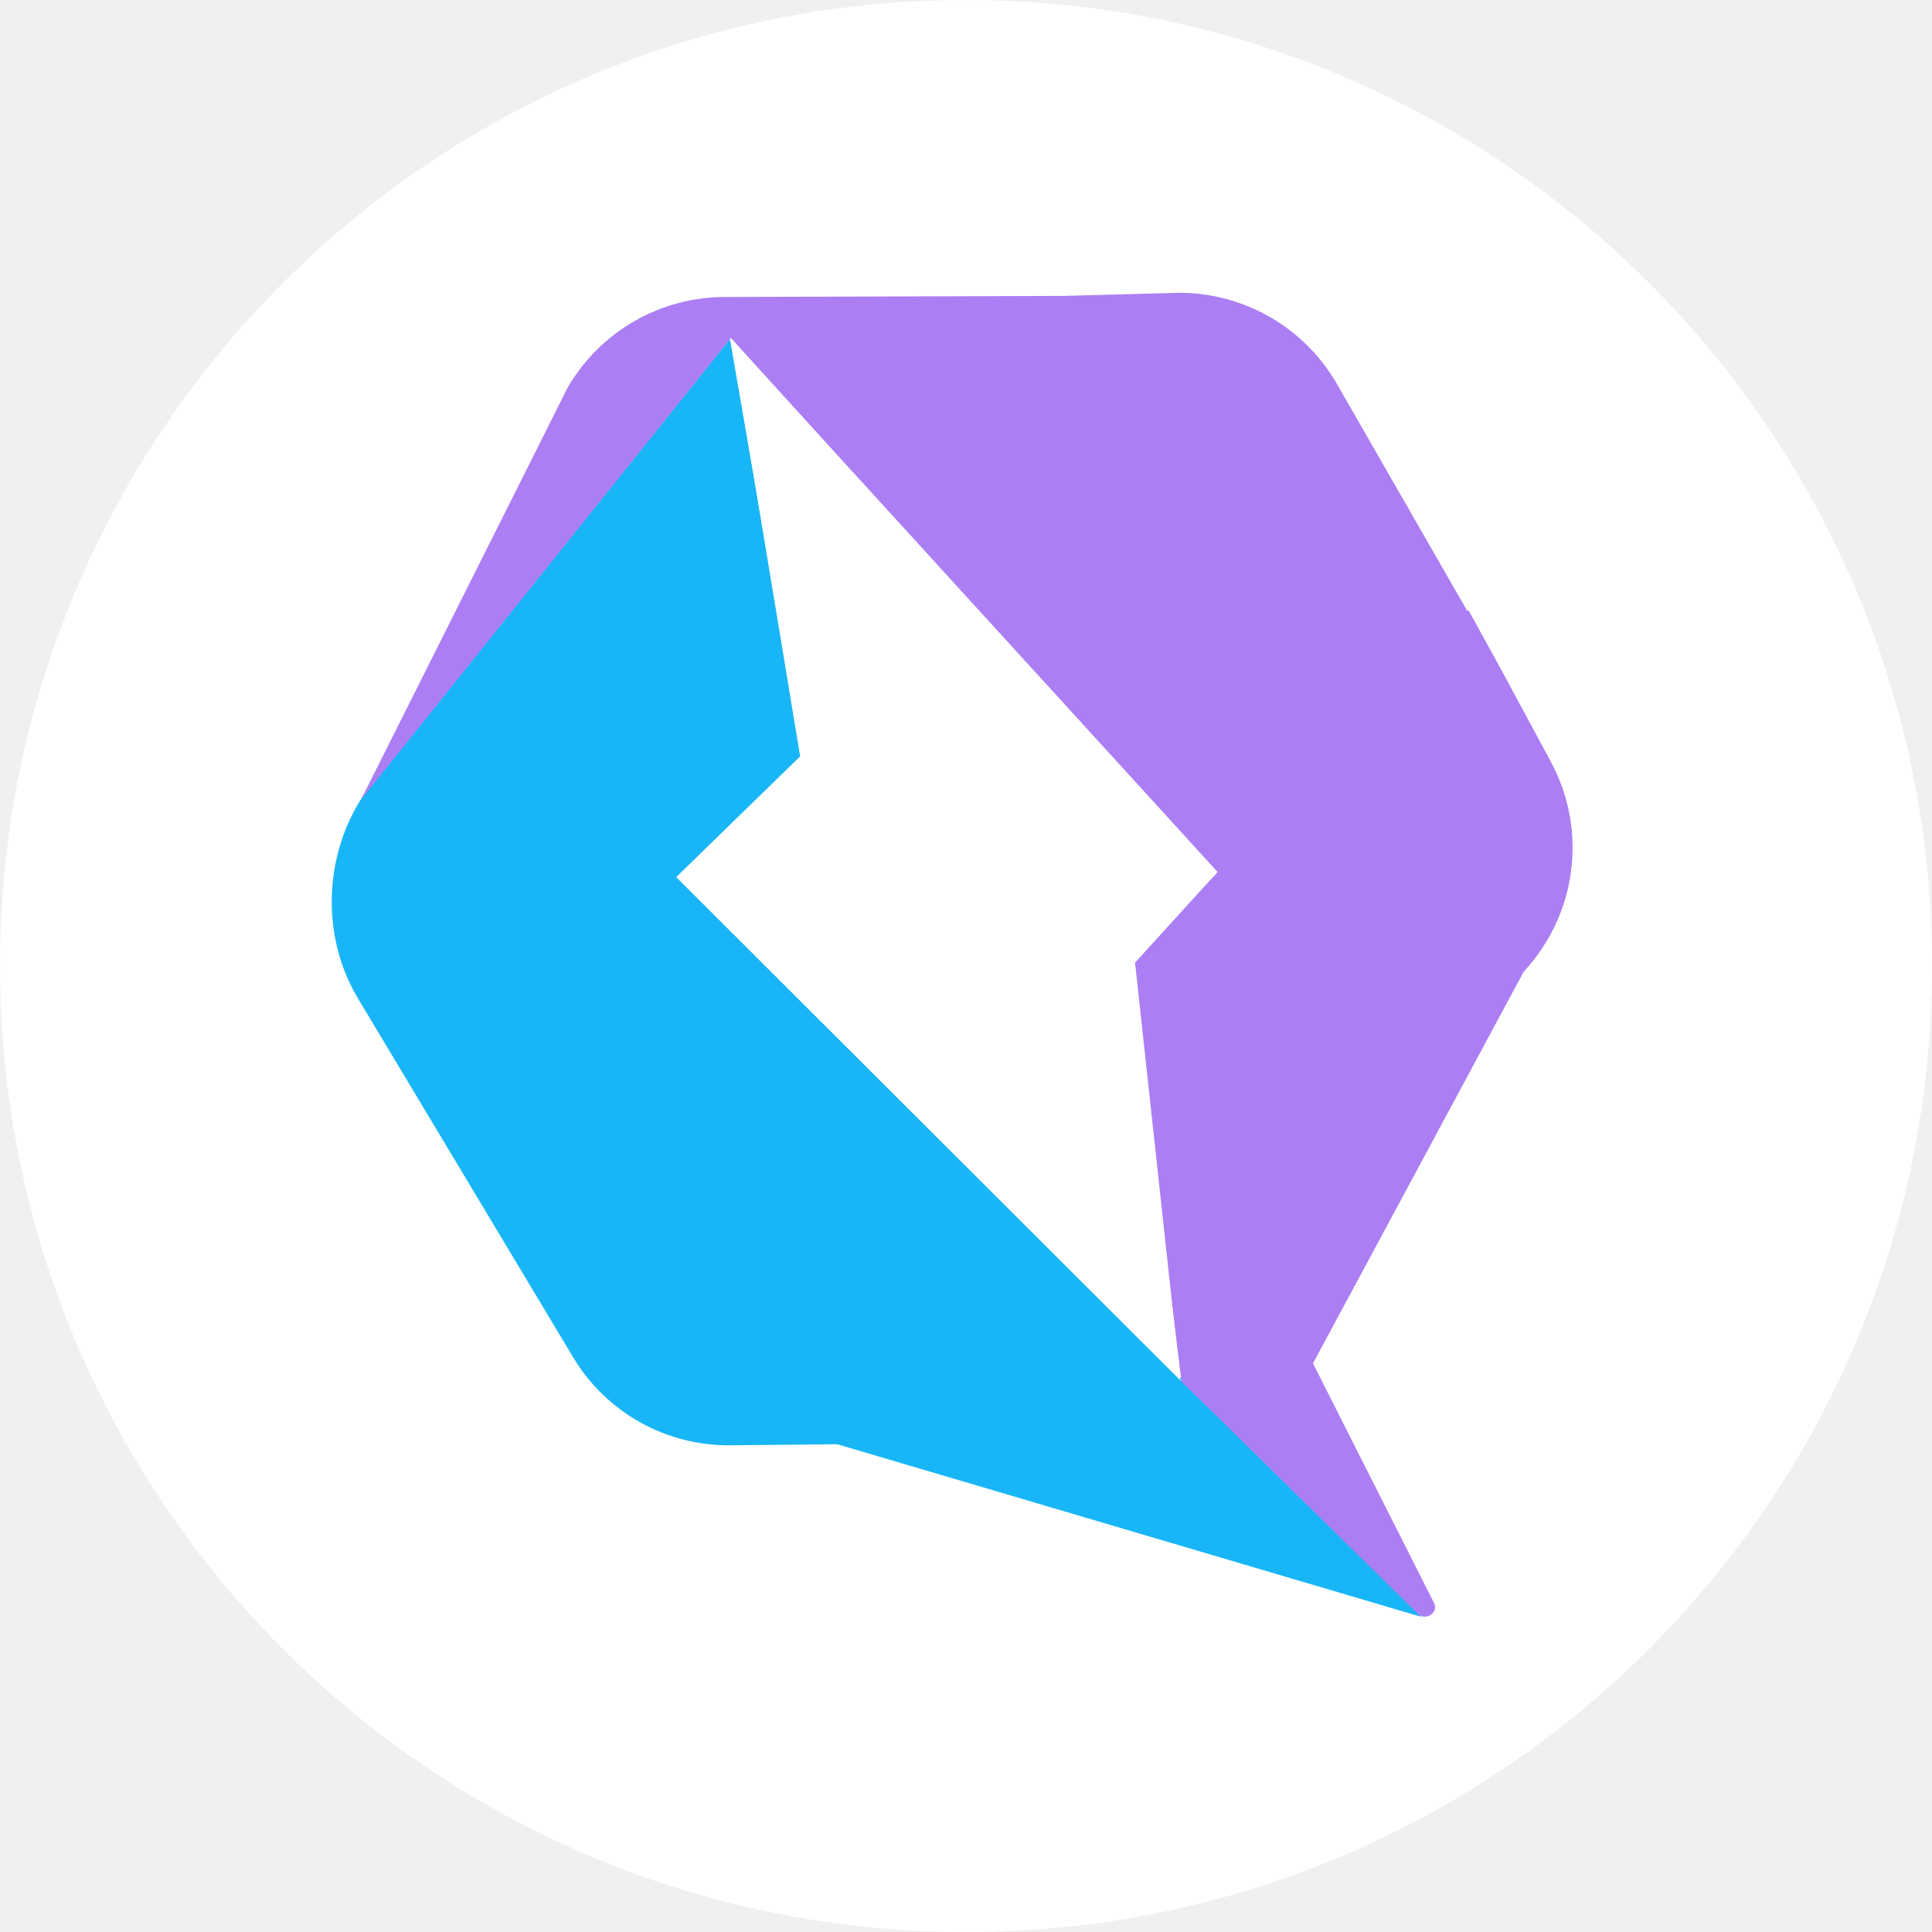
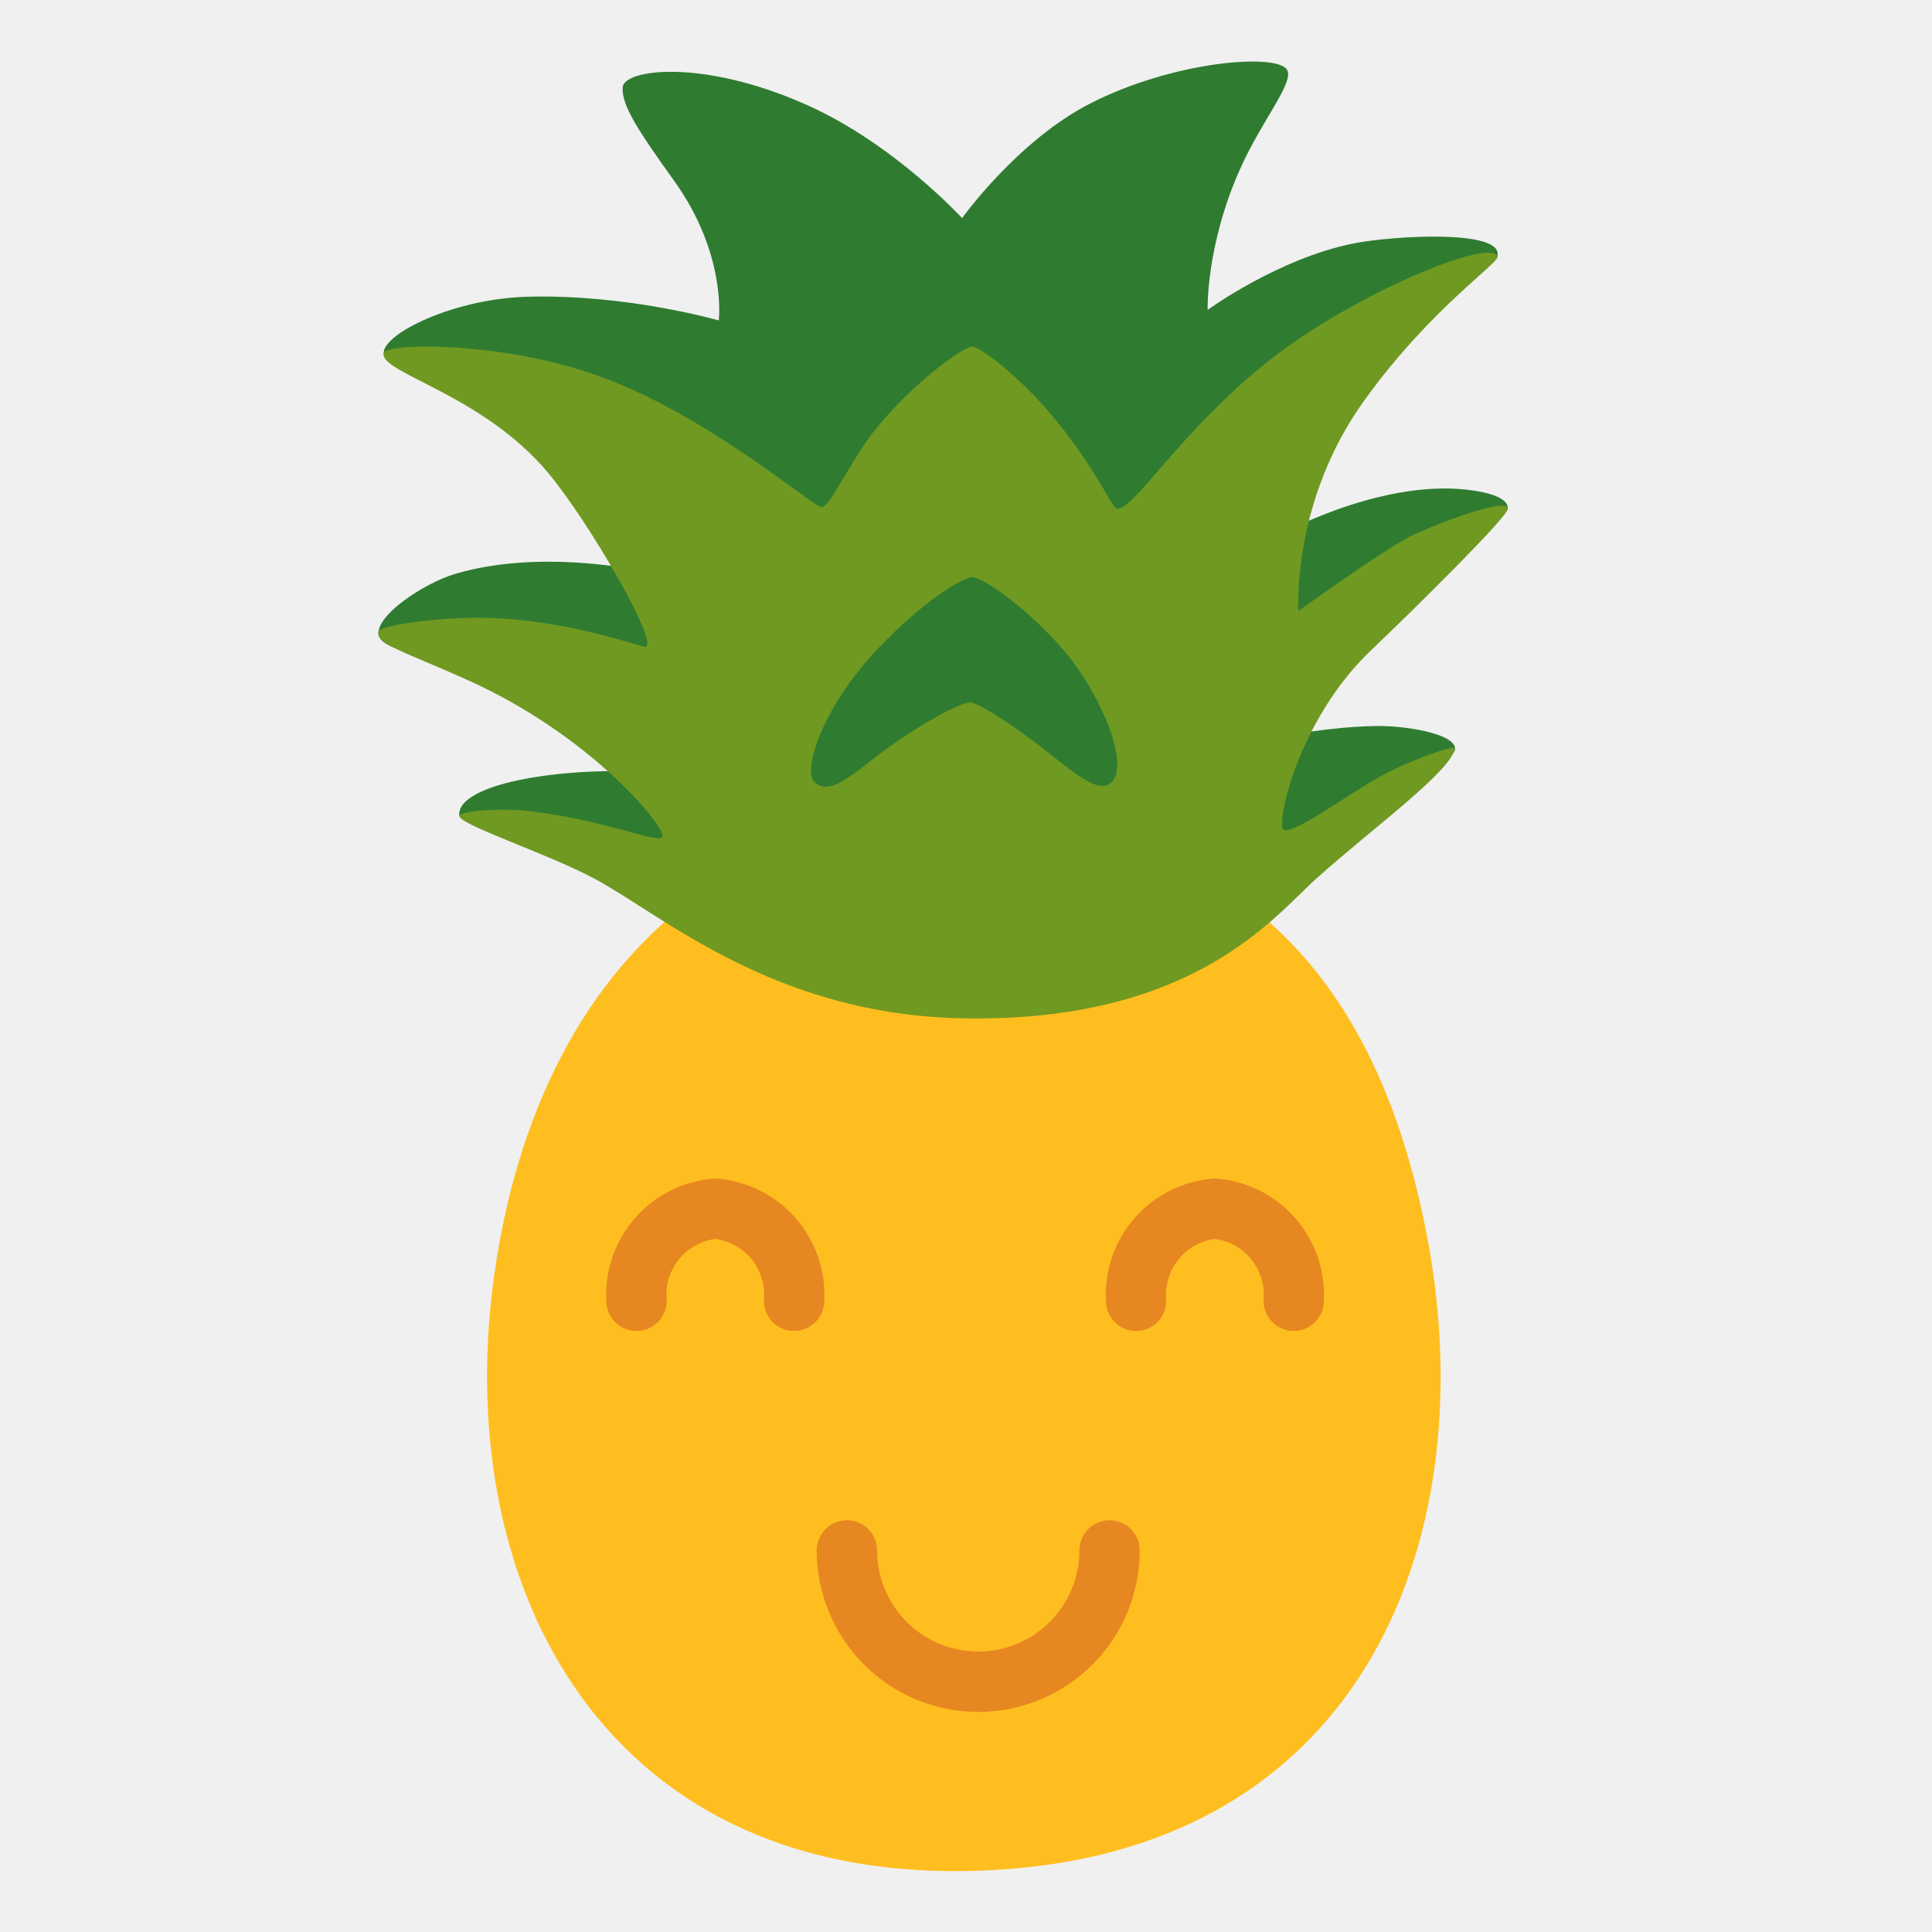
- <svg xmlns="http://www.w3.org/2000/svg" fill="none" viewBox="0 0 500 500">
-   <g clip-path="url(#a)">
-     <circle cx="250" cy="250" r="250" fill="#fff" />
-     <path fill="#18B6F6" d="m367.87 418.45-61.17-61.18-.94.13v-.67L175.7 227.53l32.05-31.13L188.9 87.73 99.56 199.09c-15.22 15.42-18.03 40.51-7.08 59.03l55.83 93.11a46.82 46.82 0 0 0 40.73 22.81l27.65-.27 151.18 44.68Z" />
-     <path fill="#AC7EF4" d="m401.25 196.94-12.29-22.81-6.41-11.67-2.54-4.56-.26.26-33.66-58.63a47.07 47.07 0 0 0-41.27-23.75l-29.51.8-88.01.28a47.07 47.07 0 0 0-40.33 23.34L93.4 207l95.76-119.54L314.7 226.19l-22.3 22.67 13.35 108.54.13-.26v.26h-.26l.26.27 10.42 10.2 50.62 49.78c2.13 2 5.6-.4 4.13-2.96l-31.25-61.85 54.5-101.3 1.73-2c.67-.81 1.33-1.62 1.87-2.42a46.8 46.8 0 0 0 3.34-50.18Z" />
-     <path fill="#fff" d="M315.1 225.65 189.18 87.6l17.9 108.14L175 227l130.5 130.27-11.75-108.14 21.37-23.48Z" />
-   </g>
-   <defs>
-     <clipPath id="a">
-       <path fill="#fff" d="M0 0h500v500H0z" />
-     </clipPath>
-   </defs>
+ <svg xmlns="http://www.w3.org/2000/svg" width="800" height="800" viewBox="0 0 800 800" fill="none">
+   <path d="M402.25 338.063C304.687 334.563 224.062 398.125 205.062 525.188C185.937 653 247.312 777.563 400.437 774.75C563.187 771.813 613.375 639.437 591.812 516.875C567.187 377.625 485.75 341.125 402.25 338.063Z" fill="#FFBE1F" />
+   <path d="M159.562 148C153.875 140.688 185.187 123.813 218.187 122.875C259.625 121.688 297.625 132.688 297.625 132.688C297.625 132.688 301.062 105.438 279.187 74.938C264.187 54 257.375 43.625 257.812 36.188C258.25 28.688 290.75 24.125 334.062 43.438C370.25 59.562 398.375 90.312 398.375 90.312C398.375 90.312 421.25 58.312 451.375 42.875C486.375 25 529.25 21.938 533 29C535.875 34.375 522.25 50.125 513.312 70.375C499.25 102.125 500.062 128.313 500.062 128.313C500.062 128.313 529.187 107.063 560.437 100.813C576.312 97.625 623.125 94.75 620 106.188C619.5 108 539.5 164.188 539.5 164.188L527.562 222.625C527.562 222.625 570 198.375 607.812 202.813C627.375 205.125 624.125 211.25 624.125 211.25L533.375 262.75L519.875 307.313C519.875 307.313 545.312 300.938 570.062 300.625C582 300.5 601.562 303.625 602.5 309.688C603.75 317.5 547.812 345.125 547.812 345.125L397.25 406.125L254.312 354.375C254.312 354.375 190.125 344.25 190.125 337.25C190.125 330.188 202.937 324.688 222.187 321.688C244.437 318.188 267.312 319.438 267.312 319.438L201.25 275.625C201.25 275.625 160.625 271.813 157.125 263.875C153.625 255.938 175.375 241.438 188.687 237.563C222.375 227.688 260.75 235.563 260.75 235.563L239.062 177.5C238.937 177.313 165.75 155.938 159.562 148Z" fill="#2F7C31" />
+   <path d="M339.75 209.937C343.125 211.625 351.875 190.875 362.687 177.562C378.437 158.125 398.937 143.562 402.5 143.562C405.937 143.562 422 155.75 435.937 172.437C452.812 192.687 460.375 209.625 462.062 210.437C468.312 213.5 488.562 177.812 527.562 147.687C561.25 121.625 617.187 98.312 620.125 106.187C621.062 108.75 592.375 127.625 564.875 165.875C534.687 207.812 537.625 253 537.625 253C537.625 253 572.187 228.187 583.312 222.437C592.625 217.625 627.937 204.062 623.937 211.625C621.062 217 587.312 250.625 567.937 269.062C537.437 297.937 528.437 341 531.375 343.437C534.75 346.25 557.437 329.437 571.125 321.75C584.125 314.437 602.5 308.5 602.375 309.75C601.562 318.938 568.437 342.812 545.125 363.75C527.875 379.187 494.5 423.25 399.437 421.688C320.875 420.438 274.937 379.312 246.312 363.937C226.562 353.312 189.812 341.437 190.25 337.812C190.5 335.812 207.75 334.438 219.375 335.875C251.5 339.75 272.125 349.437 274.312 346.625C276.562 343.75 245.875 304.875 192.875 281.25C167.312 269.812 156.125 266.875 156.625 261.75C156.812 259.5 172.812 256.562 193.187 255.875C229.312 254.687 263.687 267.437 266.875 267.812C274.375 268.75 244.062 216.187 226.875 195.687C199.625 163.125 157.125 154.437 158.875 146.25C159.812 141.812 209.312 141.187 249.937 156.437C292.25 172.187 332.437 206.312 339.75 209.937Z" fill="#709921" />
+   <path d="M402.375 239C398.563 239.5 383.5 247.625 363.688 268.438C340.25 293 332 319.562 337.438 324.062C344.75 330.062 354.938 318.625 368.938 308.75C385.438 297.125 398.813 290.813 401.688 290.813C404.563 290.813 417.438 298.938 428.25 307.125C441.688 317.375 453.313 328.438 459.25 324.688C469.25 318.5 455.375 286.125 439.75 268.438C423.125 249.563 405.688 238.563 402.375 239Z" fill="#2F7C31" />
+   <path d="M296.188 488C283.52 488.806 271.679 494.571 263.232 504.048C254.785 513.524 250.413 525.947 251.063 538.625C251.063 541.94 252.38 545.12 254.725 547.464C257.069 549.808 260.248 551.125 263.563 551.125C266.879 551.125 270.058 549.808 272.402 547.464C274.746 545.12 276.063 541.94 276.063 538.625C275.423 532.575 277.168 526.513 280.925 521.728C284.683 516.943 290.159 513.812 296.188 513C302.218 513.812 307.694 516.943 311.451 521.728C315.209 526.513 316.954 532.575 316.313 538.625C316.313 541.94 317.63 545.12 319.975 547.464C322.319 549.808 325.498 551.125 328.813 551.125C332.129 551.125 335.308 549.808 337.652 547.464C339.996 545.12 341.313 541.94 341.313 538.625C341.964 525.947 337.592 513.524 329.145 504.048C320.698 494.571 308.857 488.806 296.188 488Z" fill="#E68721" />
+   <path d="M503.063 488C490.395 488.806 478.554 494.571 470.107 504.048C461.66 513.524 457.288 525.947 457.938 538.625C457.938 541.94 459.255 545.12 461.6 547.464C463.944 549.808 467.123 551.125 470.438 551.125C473.754 551.125 476.933 549.808 479.277 547.464C481.621 545.12 482.938 541.94 482.938 538.625C482.298 532.575 484.043 526.513 487.8 521.728C491.558 516.943 497.034 513.812 503.063 513C509.093 513.812 514.569 516.943 518.326 521.728C522.084 526.513 523.829 532.575 523.188 538.625C523.188 541.94 524.505 545.12 526.85 547.464C529.194 549.808 532.373 551.125 535.688 551.125C539.004 551.125 542.183 549.808 544.527 547.464C546.872 545.12 548.188 541.94 548.188 538.625C548.839 525.947 544.467 513.524 536.02 504.048C527.573 494.571 515.732 488.806 503.063 488Z" fill="#E68721" />
+   <path d="M459.438 629.5C456.123 629.5 452.944 630.817 450.6 633.161C448.255 635.505 446.938 638.685 446.938 642C446.938 653.106 442.527 663.757 434.674 671.61C426.821 679.463 416.169 683.875 405.063 683.875C393.958 683.875 383.306 679.463 375.453 671.61C367.6 663.757 363.188 653.106 363.188 642C363.188 638.685 361.872 635.505 359.527 633.161C357.183 630.817 354.004 629.5 350.688 629.5C347.373 629.5 344.194 630.817 341.85 633.161C339.505 635.505 338.188 638.685 338.188 642C338.188 659.736 345.234 676.746 357.776 689.288C370.317 701.829 387.327 708.875 405.063 708.875C422.8 708.875 439.81 701.829 452.351 689.288C464.893 676.746 471.938 659.736 471.938 642C471.938 638.685 470.622 635.505 468.277 633.161C465.933 630.817 462.754 629.5 459.438 629.5Z" fill="#E68721" />
</svg>
